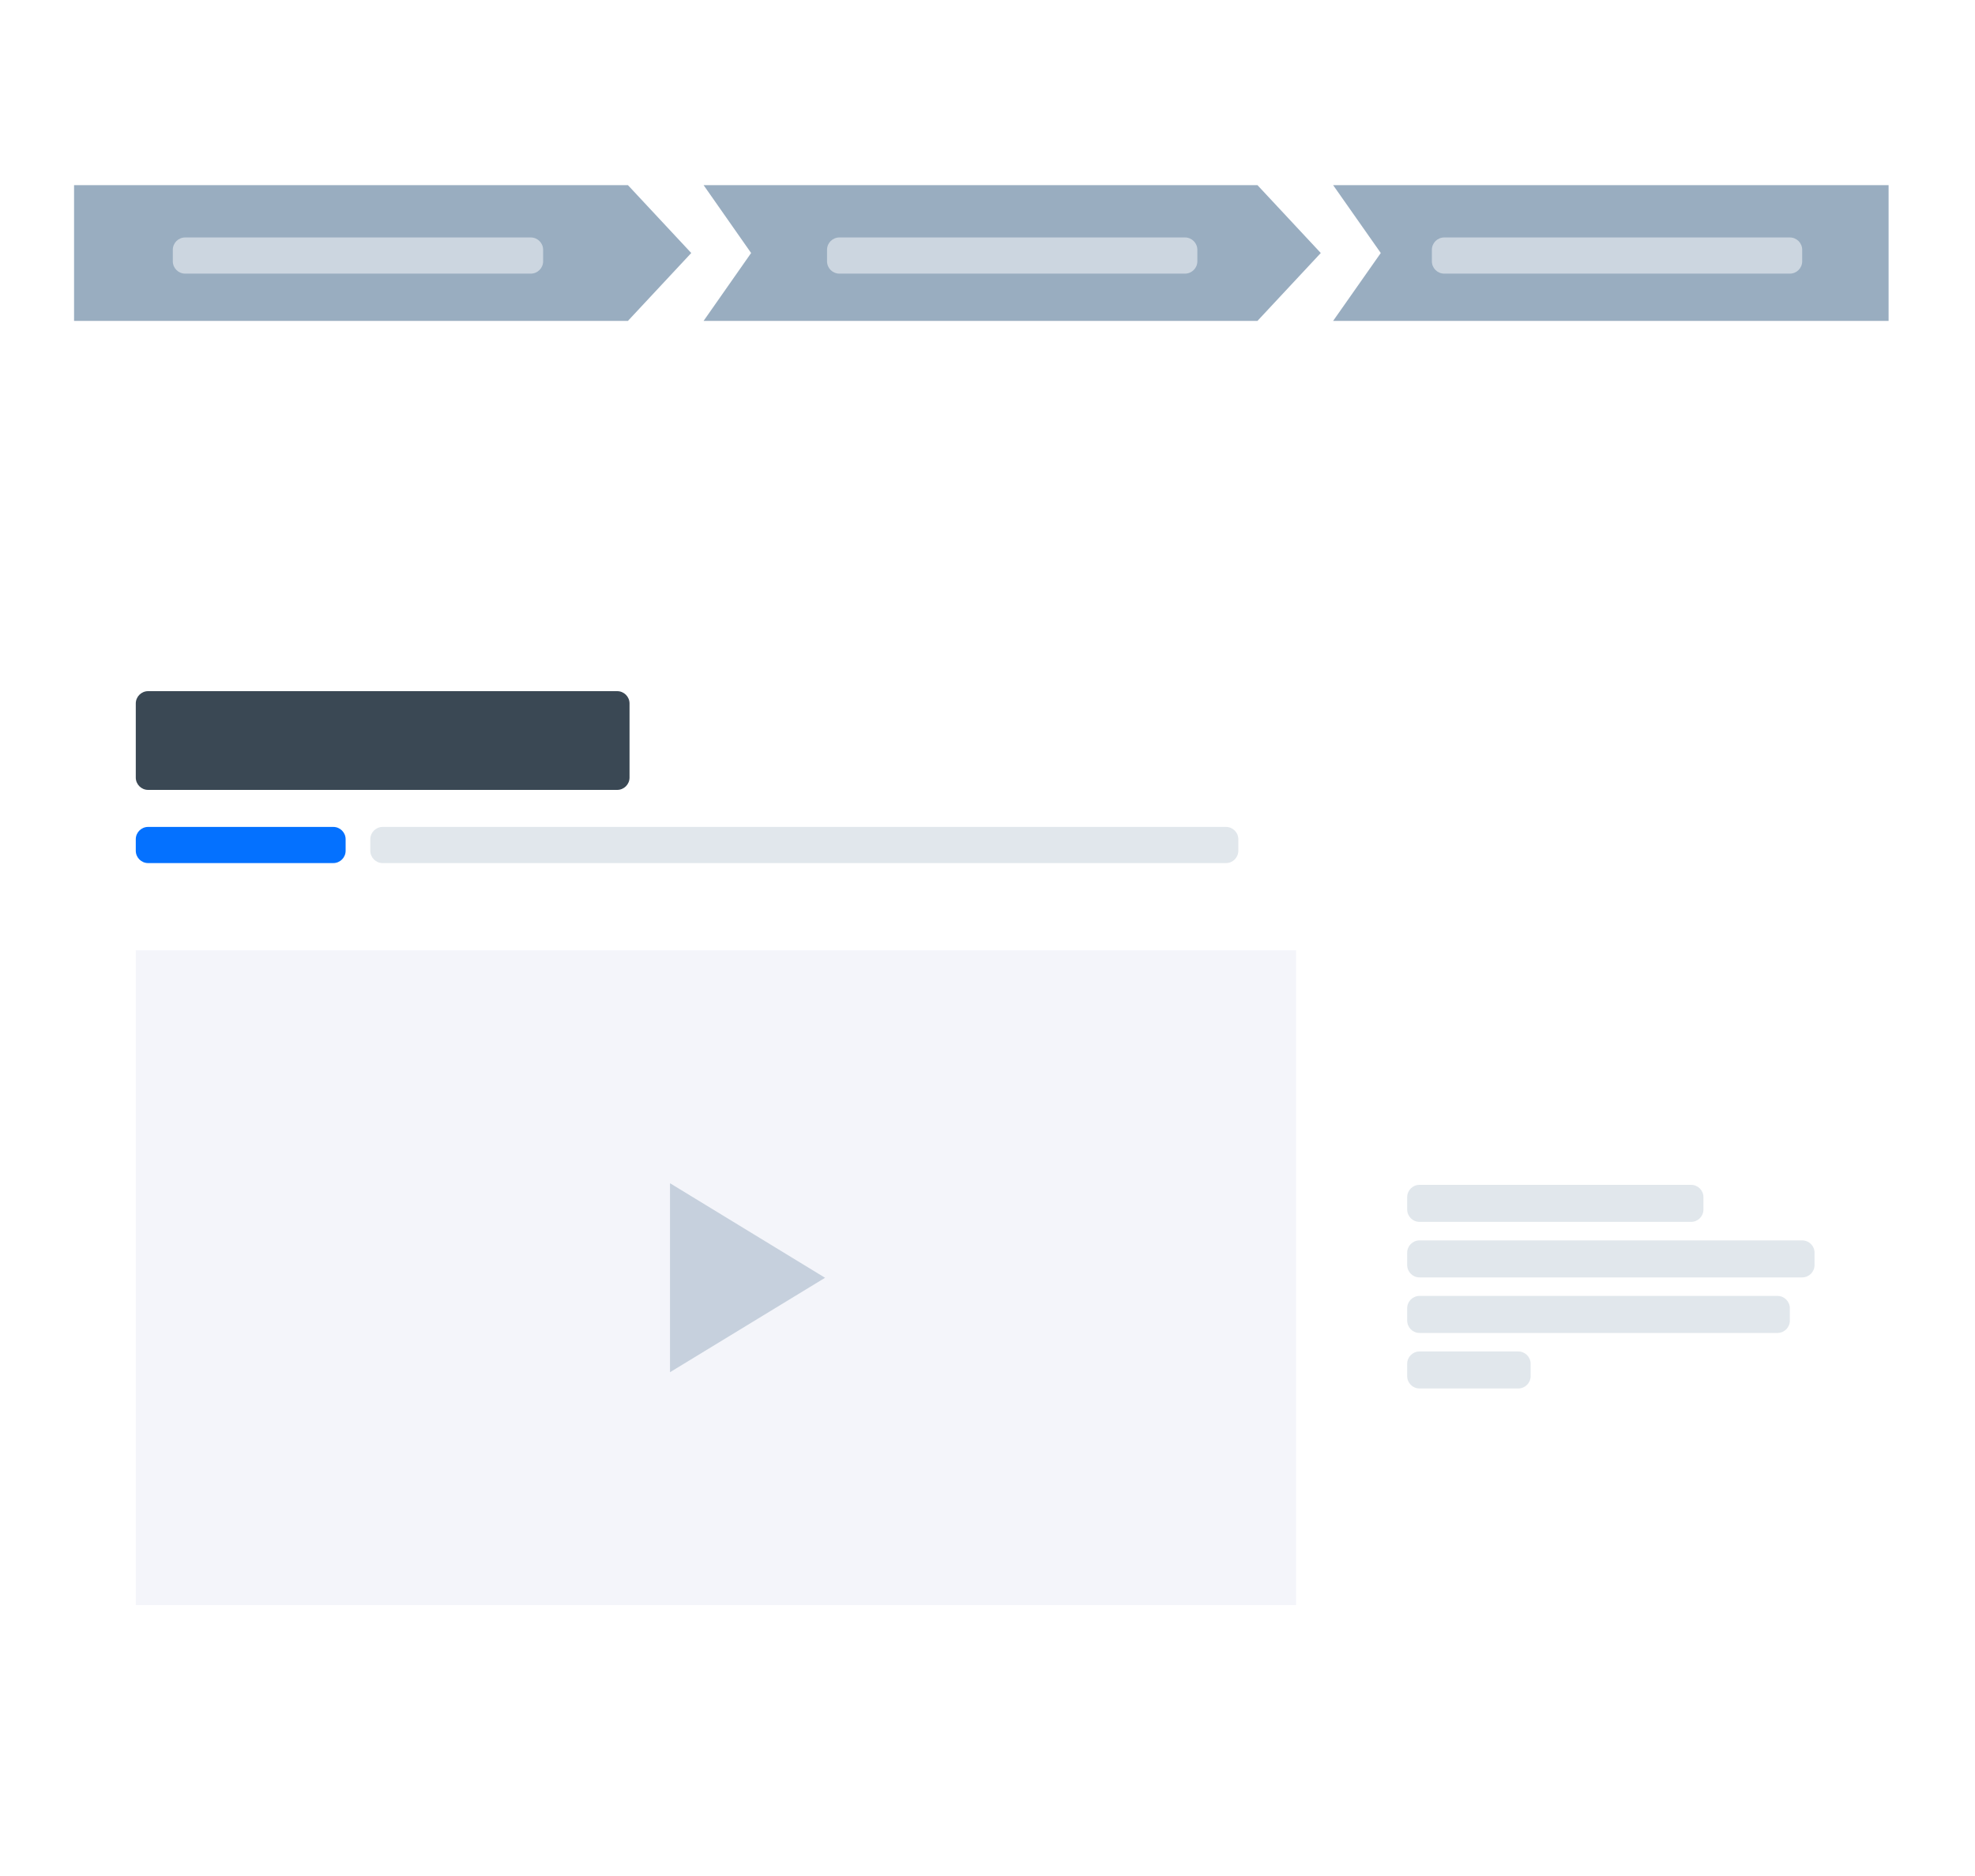
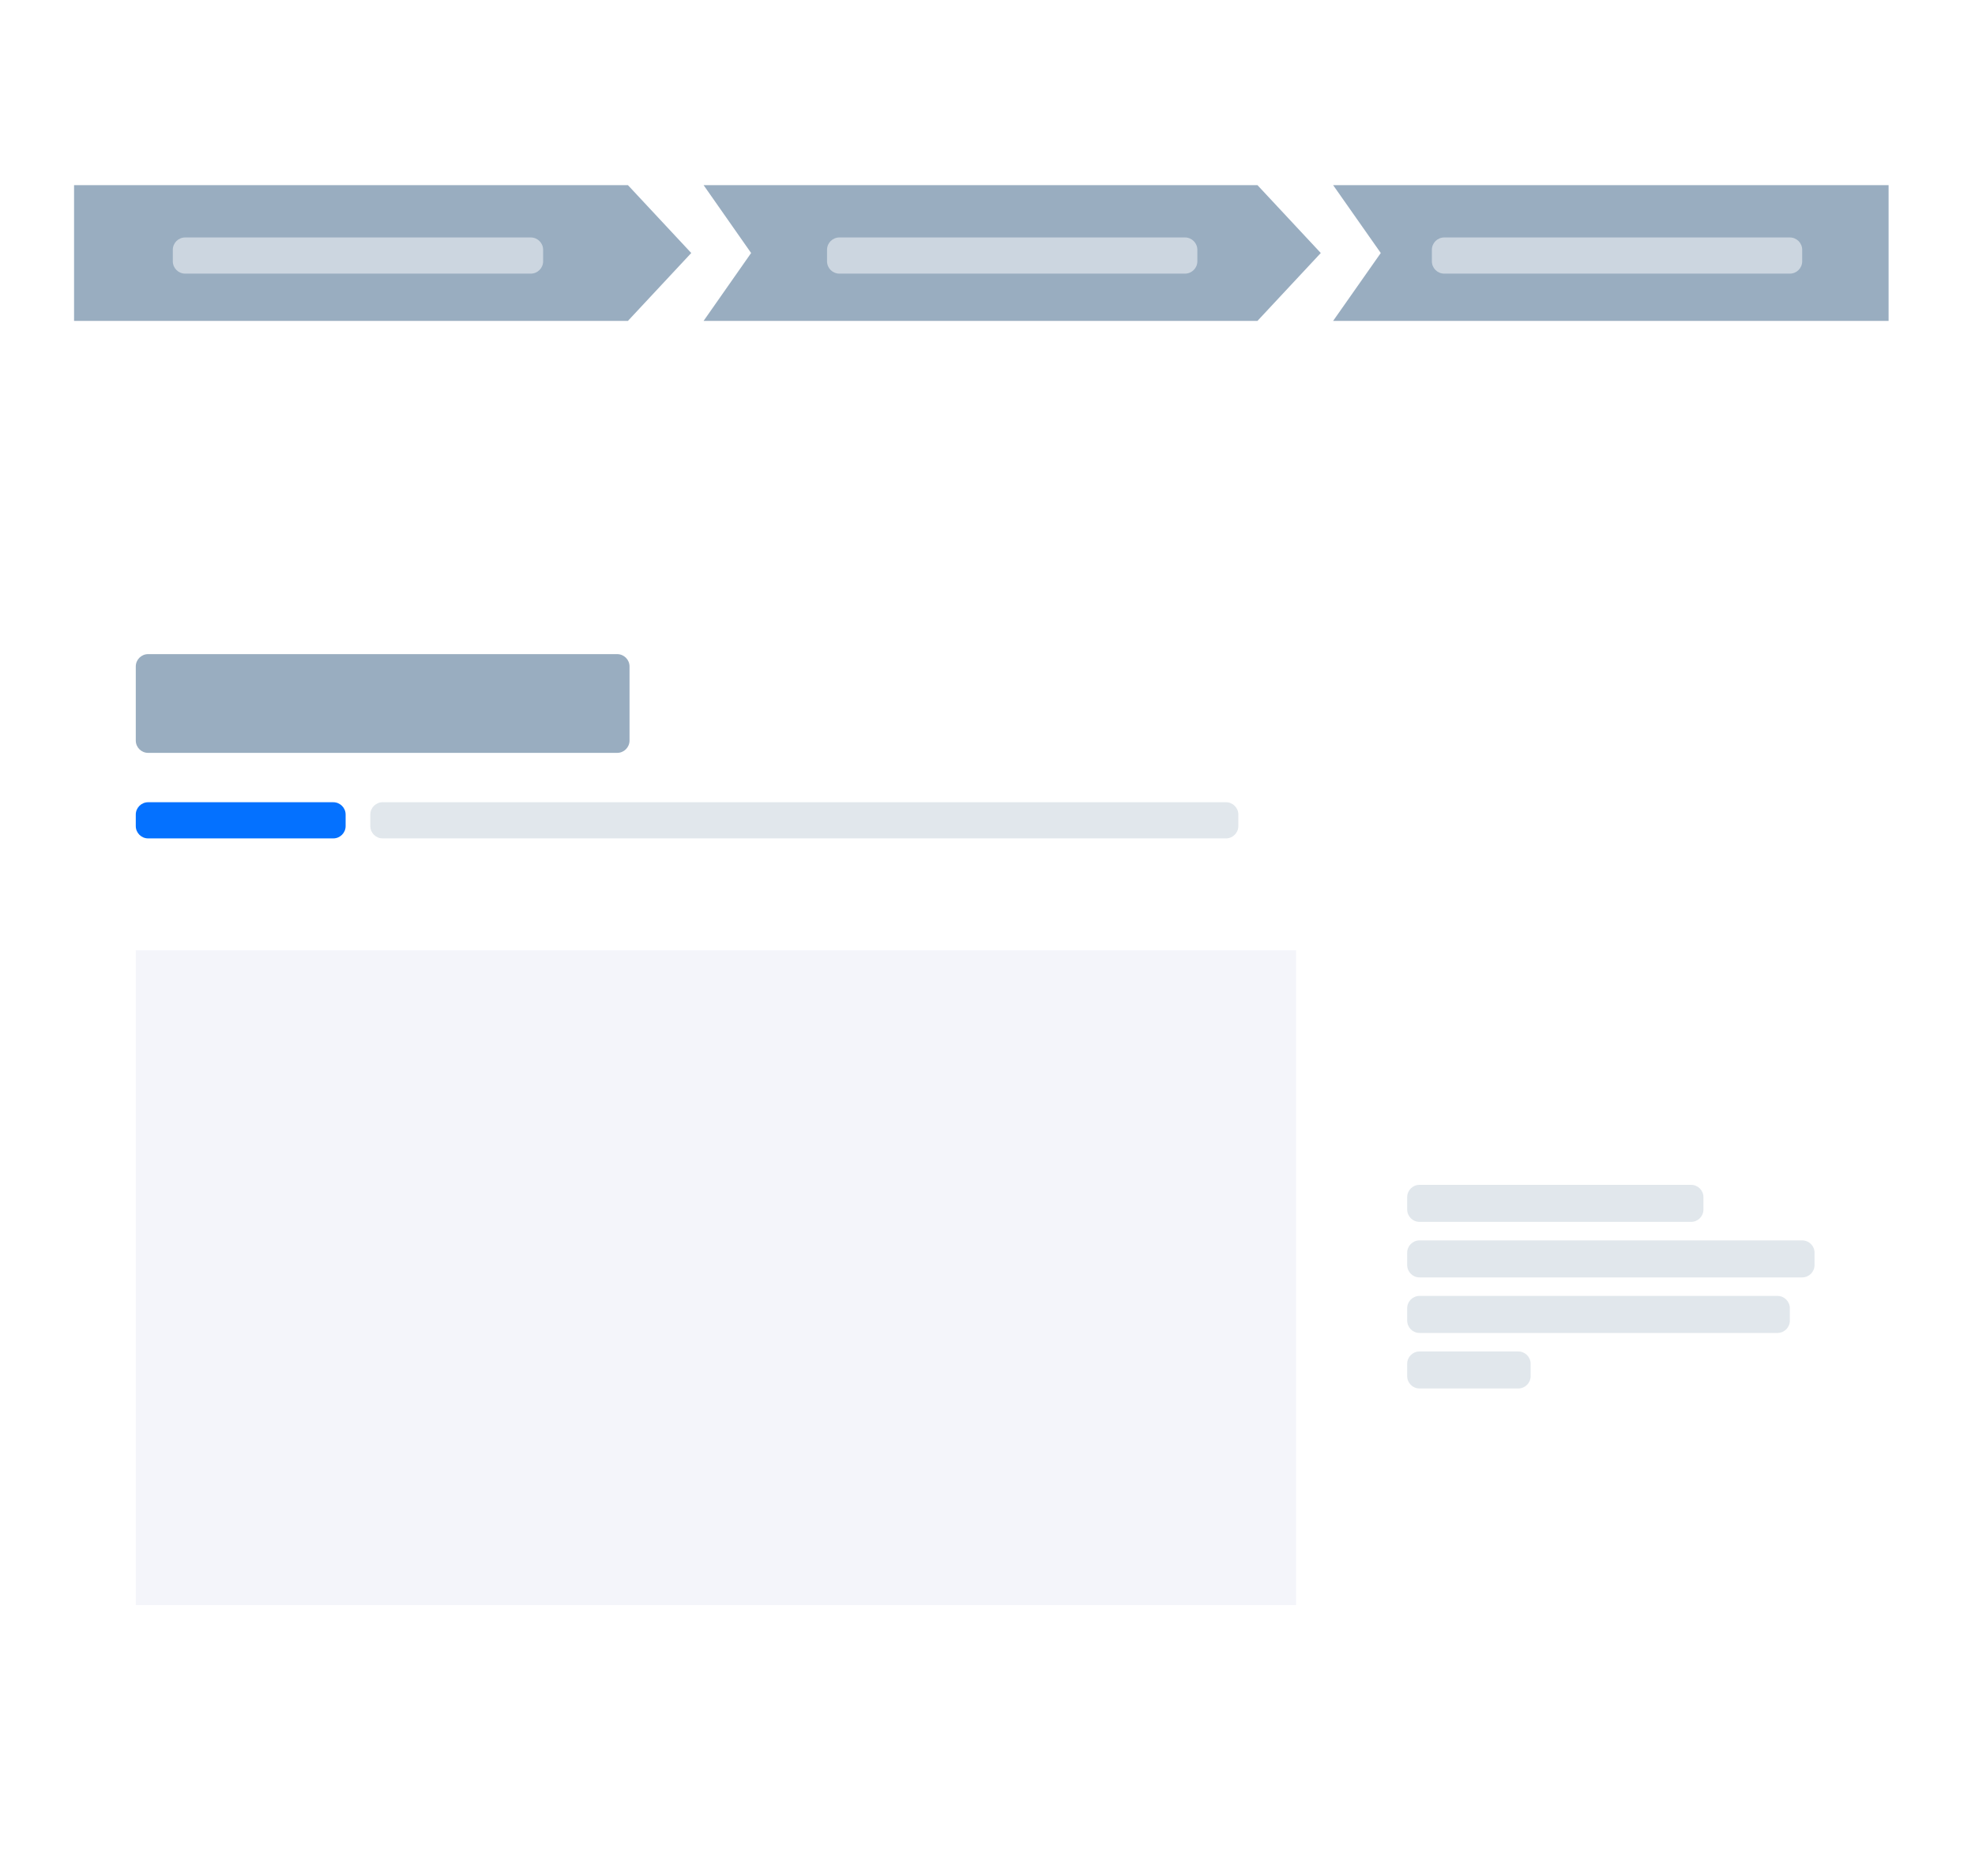
<svg xmlns="http://www.w3.org/2000/svg" width="160" fill="none" viewBox="0 0 160 152">
  <defs />
  <path fill="#fff" d="M0 0h160v152H0z" />
  <path fill="#99ADC0" d="M6 15h44.87L56 20.5 50.87 26H6V15zM57 15h44.87l5.13 5.5-5.13 5.5H57l3.85-5.5L57 15zM108 15h45v11h-45l3.86-5.5L108 15z" />
  <path fill="#fff" fill-opacity=".5" d="M116 20.24a1 1 0 011-1h28a1 1 0 011 1v.93a1 1 0 01-1 1h-28a1 1 0 01-1-1v-.93zM67 20.24a1 1 0 011-1h28a1 1 0 011 1v.93a1 1 0 01-1 1H68a1 1 0 01-1-1v-.93zM14 20.24a1 1 0 011-1h28a1 1 0 011 1v.93a1 1 0 01-1 1H15a1 1 0 01-1-1v-.93z" />
-   <path fill="#99ADC0" fill-opacity=".3" d="M30 68a1 1 0 011-1h68.32a1 1 0 011 1v.93a1 1 0 01-1 1H31a1 1 0 01-1-1V68z" />
-   <path fill="#0471FF" d="M11 68a1 1 0 011-1h15a1 1 0 011 1v.93a1 1 0 01-1 1H12a1 1 0 01-1-1V68z" />
-   <rect width="40" height="8" x="11" y="56" fill="#3A4854" rx="1" />
+   <path fill="#99ADC0" fill-opacity=".3" d="M30 66a1 1 0 011-1h68.32a1 1 0 011 1v.93a1 1 0 01-1 1H31a1 1 0 01-1-1V66z" />
+   <path fill="#0471FF" d="M11 66a1 1 0 011-1h15a1 1 0 011 1v.93a1 1 0 01-1 1H12a1 1 0 01-1-1V66z" />
+   <rect width="40" height="8" x="11" y="53" fill="#99ADC0" rx="1" />
  <path fill="#F4F5FA" d="M11 77h94v53.05H11z" />
-   <path fill="#99ADC0" fill-opacity=".5" d="M66.84 103.53l-12.56 7.65V95.87l12.56 7.66z" />
  <path fill="#99ADC0" fill-opacity=".3" d="M114 97a1 1 0 011-1h22a1 1 0 011 1v1a1 1 0 01-1 1h-22a1 1 0 01-1-1v-1zM114 101.5a1 1 0 011-1h31a1 1 0 011 1v1a1 1 0 01-1 1h-31a1 1 0 01-1-1v-1zM114 106a1 1 0 011-1h29a1 1 0 011 1v1a1 1 0 01-1 1h-29a1 1 0 01-1-1v-1zM114 110.5a1 1 0 011-1h8a1 1 0 011 1v1a1 1 0 01-1 1h-8a1 1 0 01-1-1v-1z" />
</svg>
